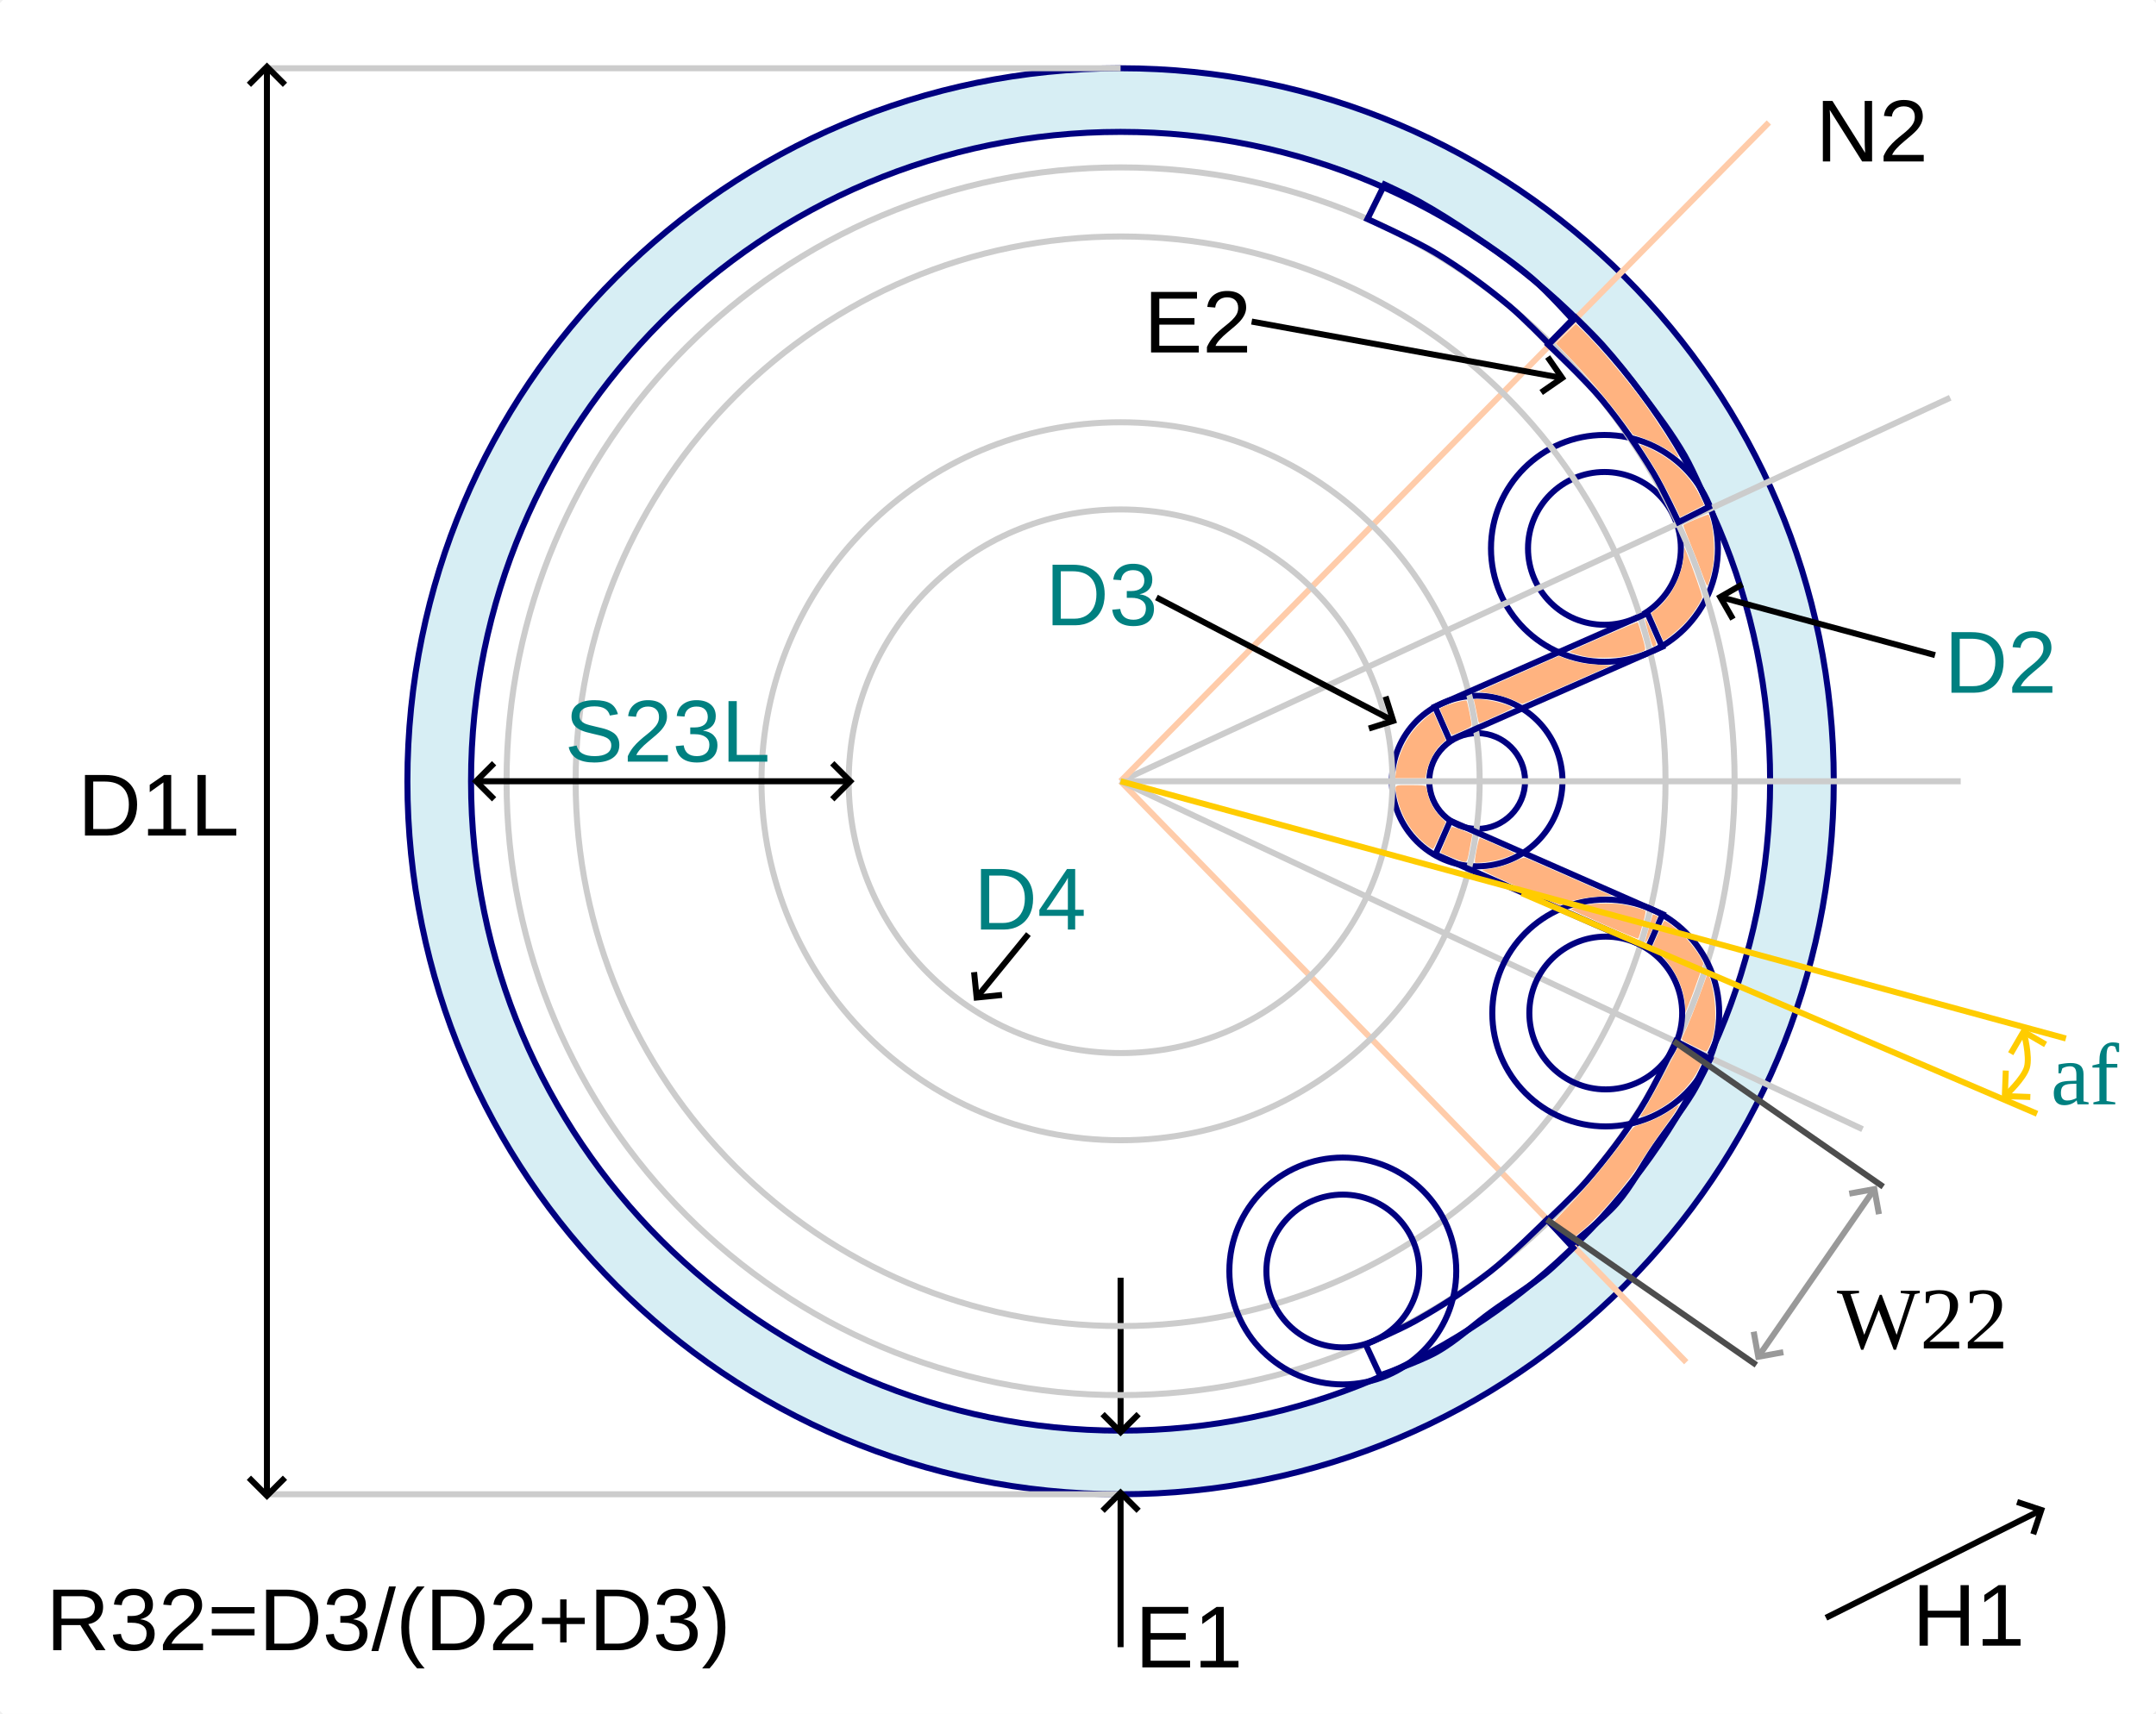
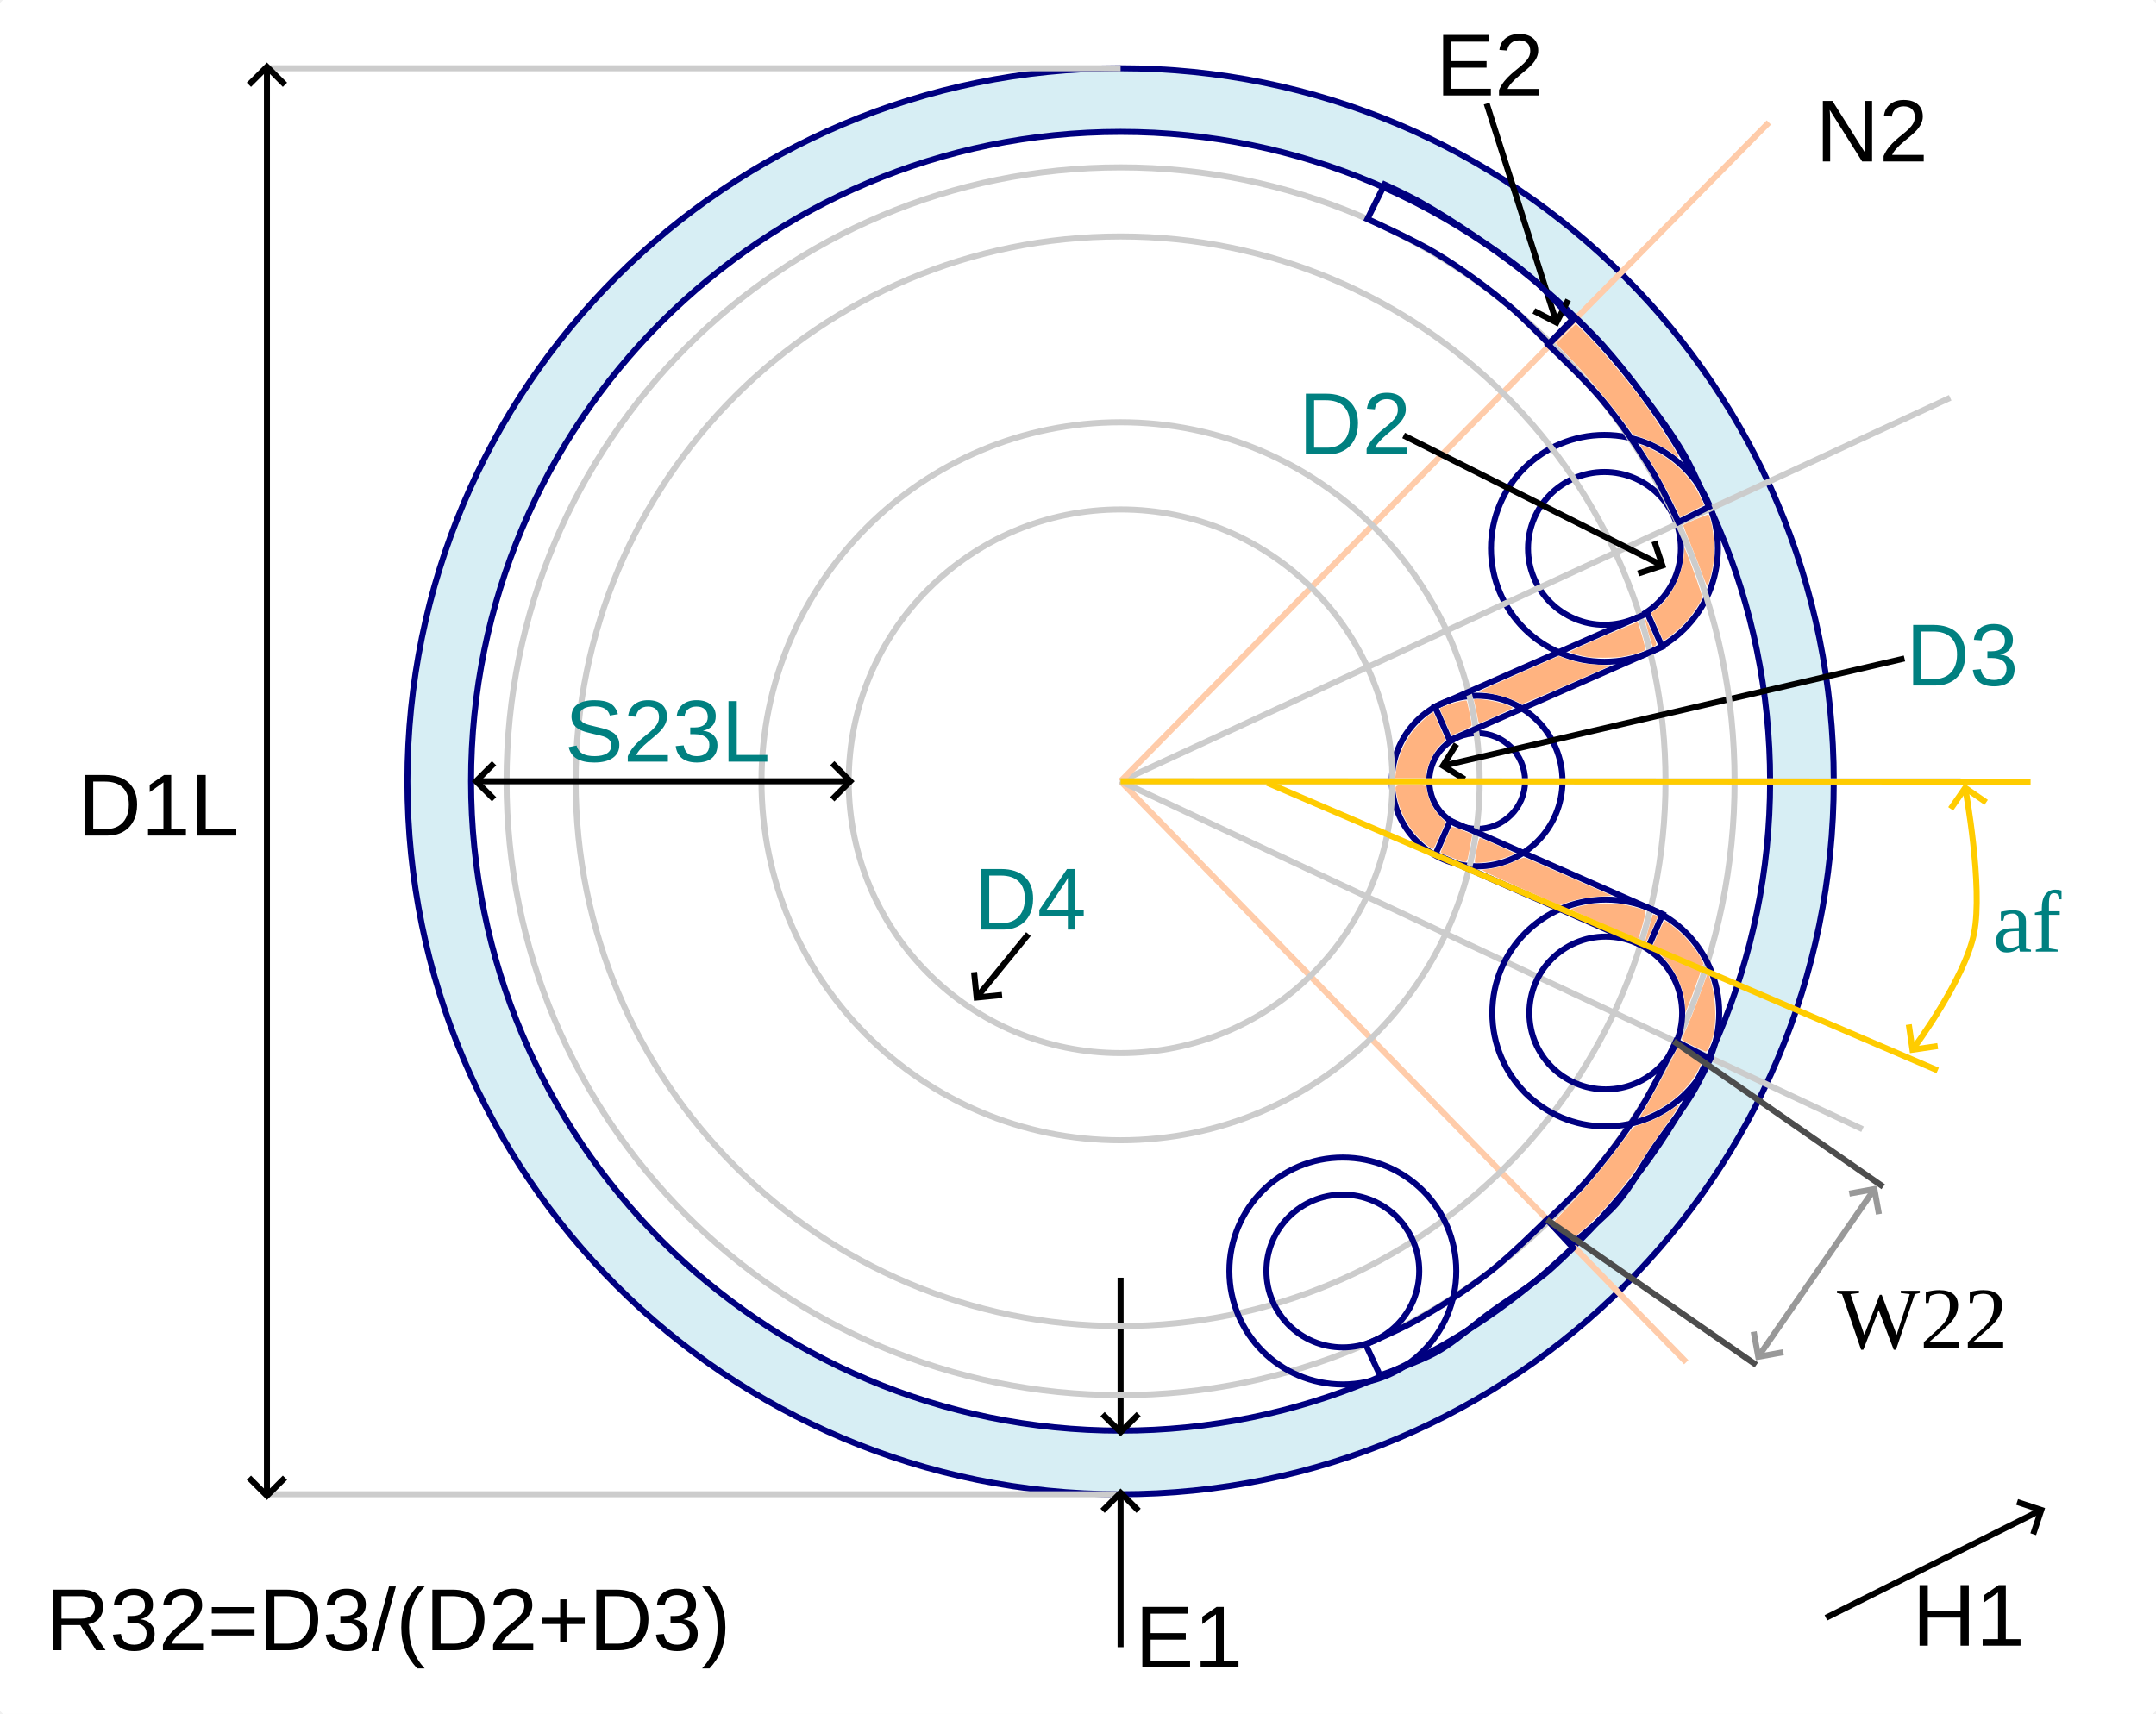
<svg xmlns="http://www.w3.org/2000/svg" width="359.27" height="285.683" viewBox="0 0 95.057 75.587" version="1.1" id="svg1">
  <defs id="defs1">
    <rect x="403.825" y="359.526" width="34.795" height="21.734" id="rect57" />
    <rect x="472.889" y="300.163" width="37.054" height="25.395" id="rect55" />
    <rect x="392.49" y="325.121" width="122.264" height="33.641" id="rect20" />
    <rect x="297.914" y="336.09" width="39.079" height="23.148" id="rect19" />
    <rect x="394.104" y="407.355" width="58.084" height="37.806" id="rect24" />
    <rect x="417.027" y="321.507" width="48.807" height="35.61" id="rect23" />
    <rect x="360.114" y="390.914" width="36.62" height="22.439" id="rect18" />
    <rect x="233.118" y="294.314" width="45.487" height="32.737" id="rect17" />
    <rect x="215.983" y="291.502" width="29.199" height="28.749" id="rect16" />
    <rect x="288.416" y="294.456" width="24.56" height="24.632" id="rect15" />
    <rect x="321.228" y="422.953" width="35.688" height="26.739" id="rect14" />
    <rect x="64.208" y="268.28" width="46.622" height="31.866" id="rect13" />
    <marker style="overflow:visible" id="ArrowWide" refX="0" refY="0" orient="auto-start-reverse" markerWidth="1" markerHeight="1" viewBox="0 0 1 1" preserveAspectRatio="xMidYMid">
      <path style="fill:none;stroke:context-stroke;stroke-width:1;stroke-linecap:butt" d="M 3,-3 0,0 3,3" transform="rotate(180,0.125,0)" id="path13" />
    </marker>
    <marker style="overflow:visible" id="ArrowWide-2" refX="0" refY="0" orient="auto-start-reverse" markerWidth="1" markerHeight="1" viewBox="0 0 1 1" preserveAspectRatio="xMidYMid">
      <path style="fill:none;stroke:context-stroke;stroke-width:1;stroke-linecap:butt" d="M 3,-3 0,0 3,3" transform="rotate(180,0.125,0)" id="path13-0" />
    </marker>
  </defs>
  <g id="layer1" transform="translate(-24.63098,-38.16165)">
    <rect style="fill:#ffffff;stroke:#ffffff;stroke-width:0.265;stroke-linejoin:bevel" id="rect26" width="94.792" height="75.322" x="24.763" y="38.294" />
    <circle style="fill:#d7eef4;stroke:#000080;stroke-width:0.265;stroke-linejoin:bevel" id="path1" cx="74.037" cy="72.616" r="31.444" />
    <circle style="fill:#ffffff;stroke:#000080;stroke-width:0.265;stroke-linejoin:bevel" id="path1-5" cx="74.037" cy="72.616" r="28.638" />
    <path style="fill:none;stroke:#ffccaa;stroke-width:0.265px;stroke-linecap:butt;stroke-linejoin:miter;stroke-opacity:1" d="M 74.037,72.616 98.977,98.236" id="path2" />
    <circle style="fill:none;stroke:#000080;stroke-width:0.265;stroke-linejoin:bevel" id="path3" cx="95.37" cy="62.346" r="5.002" />
    <circle style="fill:none;stroke:#000080;stroke-width:0.265;stroke-linejoin:bevel" id="path3-2" cx="95.37" cy="62.346" r="3.369" />
    <circle style="fill:none;stroke:#000080;stroke-width:0.265;stroke-linejoin:bevel" id="path3-7" cx="89.759" cy="72.606" r="3.761" />
    <circle style="fill:none;stroke:#000080;stroke-width:0.265;stroke-linejoin:bevel" id="path3-2-0" cx="89.759" cy="72.606" r="2.112" />
    <path style="fill:none;stroke:#cccccc;stroke-width:0.265px;stroke-linecap:butt;stroke-linejoin:miter;stroke-opacity:1" d="M 74.037,72.616 110.615,55.703" id="path4" />
    <path style="fill:#ffccaa;stroke:#ffccaa;stroke-width:0.265px;stroke-linecap:butt;stroke-linejoin:miter;stroke-opacity:1" d="M 74.037,72.616 102.619,43.563" id="path5" />
    <path style="fill:none;stroke:#cccccc;stroke-width:0.265px;stroke-linecap:butt;stroke-linejoin:miter;stroke-opacity:1" d="M 106.75,87.961 74.037,72.616 h 37.041" id="path6" />
    <path style="fill:none;stroke:#cccccc;stroke-width:0.265px;stroke-linecap:butt;stroke-linejoin:miter;stroke-opacity:1" d="M 74.037,41.172 H 36.4" id="path11" />
    <path style="fill:none;stroke:#cccccc;stroke-width:0.265px;stroke-linecap:butt;stroke-linejoin:miter;stroke-opacity:1" d="M 74.037,104.06 H 36.4" id="path11-8" />
    <path style="fill:none;stroke:#000000;stroke-width:0.265px;stroke-linecap:butt;stroke-linejoin:miter;stroke-opacity:1;marker-start:url(#ArrowWide);marker-end:url(#ArrowWide)" d="m 36.4,41.172 3e-6,62.888" id="path12" />
    <text xml:space="preserve" transform="matrix(0.2645833,0,0,0.2645833,11.07083,0.5332031)" id="text13" style="font-style:normal;font-variant:normal;font-weight:normal;font-stretch:normal;font-size:14.667px;line-height:1.25;font-family:'Liberation Sans';-inkscape-font-specification:'Liberation Sans';font-variant-ligatures:normal;font-variant-position:normal;font-variant-caps:normal;font-variant-numeric:normal;font-variant-alternates:normal;font-variant-east-asian:normal;font-feature-settings:normal;font-variation-settings:normal;text-indent:0;text-align:start;text-decoration-line:none;text-decoration-style:solid;text-decoration-color:#000000;letter-spacing:normal;word-spacing:normal;text-transform:none;writing-mode:lr-tb;direction:ltr;text-orientation:mixed;dominant-baseline:auto;baseline-shift:baseline;white-space:pre;shape-inside:url(#rect13);shape-padding:0;shape-margin:0;inline-size:0;display:inline;opacity:1;vector-effect:none;fill:#000000;fill-opacity:1;stroke-width:1;stroke-linecap:butt;stroke-linejoin:miter;stroke-miterlimit:4;stroke-dasharray:none;stroke-dashoffset:0;stroke-opacity:1;-inkscape-stroke:none;stop-color:#000000;stop-opacity:1">
      <tspan x="64.207" y="281.49" id="tspan1">D1L</tspan>
    </text>
    <path style="fill:none;stroke:#000000;stroke-width:0.265px;stroke-linecap:butt;stroke-linejoin:miter;stroke-opacity:1;marker-start:url(#ArrowWide)" d="m 74.037,104.06 v 6.744" id="path14" />
    <path style="fill:none;stroke:#000000;stroke-width:0.265px;stroke-linecap:butt;stroke-linejoin:miter;stroke-opacity:1;marker-start:url(#ArrowWide-2)" d="M 74.037,101.254 V 94.51" id="path14-3" />
    <text xml:space="preserve" transform="matrix(0.2645833,0,0,0.2645833,-10.31396,-3.703613)" id="text14" style="font-style:normal;font-variant:normal;font-weight:normal;font-stretch:normal;font-size:14.667px;line-height:1.25;font-family:'Liberation Sans';-inkscape-font-specification:'Liberation Sans';font-variant-ligatures:normal;font-variant-position:normal;font-variant-caps:normal;font-variant-numeric:normal;font-variant-alternates:normal;font-variant-east-asian:normal;font-feature-settings:normal;font-variation-settings:normal;text-indent:0;text-align:start;text-decoration-line:none;text-decoration-style:solid;text-decoration-color:#000000;letter-spacing:normal;word-spacing:normal;text-transform:none;writing-mode:lr-tb;direction:ltr;text-orientation:mixed;dominant-baseline:auto;baseline-shift:baseline;white-space:pre;shape-inside:url(#rect14);shape-padding:0;shape-margin:0;inline-size:0;display:inline;opacity:1;vector-effect:none;fill:#000000;fill-opacity:1;stroke-width:1;stroke-linecap:butt;stroke-linejoin:miter;stroke-miterlimit:4;stroke-dasharray:none;stroke-dashoffset:0;stroke-opacity:1;-inkscape-stroke:none;stop-color:#000000;stop-opacity:1">
      <tspan x="321.229" y="436.164" id="tspan2">E1</tspan>
    </text>
-     <text xml:space="preserve" transform="matrix(0.2645833,0,0,0.2645833,34.04259,-12.69231)" id="text15" style="font-style:normal;font-variant:normal;font-weight:normal;font-stretch:normal;font-size:14.667px;line-height:1.25;font-family:'Liberation Sans';-inkscape-font-specification:'Liberation Sans';font-variant-ligatures:normal;font-variant-position:normal;font-variant-caps:normal;font-variant-numeric:normal;font-variant-alternates:normal;font-variant-east-asian:normal;font-feature-settings:normal;font-variation-settings:normal;text-indent:0;text-align:start;text-decoration-line:none;text-decoration-style:solid;text-decoration-color:#000000;letter-spacing:normal;word-spacing:normal;text-transform:none;writing-mode:lr-tb;direction:ltr;text-orientation:mixed;dominant-baseline:auto;baseline-shift:baseline;white-space:pre;shape-inside:url(#rect15);shape-padding:0;shape-margin:0;inline-size:0;display:inline;opacity:1;vector-effect:none;fill:#008080;fill-opacity:1;stroke-width:1;stroke-linecap:butt;stroke-linejoin:miter;stroke-miterlimit:4;stroke-dasharray:none;stroke-dashoffset:0;stroke-opacity:1;-inkscape-stroke:none;stop-color:#000000;stop-opacity:1">
+     <text xml:space="preserve" transform="matrix(0.2645833,0,0,0.2645833,5.577645,-23.21022)" id="text15" style="font-style:normal;font-variant:normal;font-weight:normal;font-stretch:normal;font-size:14.667px;line-height:1.25;font-family:'Liberation Sans';-inkscape-font-specification:'Liberation Sans';font-variant-ligatures:normal;font-variant-position:normal;font-variant-caps:normal;font-variant-numeric:normal;font-variant-alternates:normal;font-variant-east-asian:normal;font-feature-settings:normal;font-variation-settings:normal;text-indent:0;text-align:start;text-decoration-line:none;text-decoration-style:solid;text-decoration-color:#000000;letter-spacing:normal;word-spacing:normal;text-transform:none;writing-mode:lr-tb;direction:ltr;text-orientation:mixed;dominant-baseline:auto;baseline-shift:baseline;white-space:pre;shape-inside:url(#rect15);shape-padding:0;shape-margin:0;inline-size:0;display:inline;opacity:1;vector-effect:none;fill:#008080;fill-opacity:1;stroke-width:1;stroke-linecap:butt;stroke-linejoin:miter;stroke-miterlimit:4;stroke-dasharray:none;stroke-dashoffset:0;stroke-opacity:1;-inkscape-stroke:none;stop-color:#000000;stop-opacity:1">
      <tspan x="288.416" y="307.668" id="tspan3">D2</tspan>
    </text>
-     <text xml:space="preserve" transform="matrix(0.2645833,0,0,0.2645833,13.57422,-14.88574)" id="text16" style="font-style:normal;font-variant:normal;font-weight:normal;font-stretch:normal;font-size:14.667px;line-height:1.25;font-family:'Liberation Sans';-inkscape-font-specification:'Liberation Sans';font-variant-ligatures:normal;font-variant-position:normal;font-variant-caps:normal;font-variant-numeric:normal;font-variant-alternates:normal;font-variant-east-asian:normal;font-feature-settings:normal;font-variation-settings:normal;text-indent:0;text-align:start;text-decoration-line:none;text-decoration-style:solid;text-decoration-color:#000000;letter-spacing:normal;word-spacing:normal;text-transform:none;writing-mode:lr-tb;direction:ltr;text-orientation:mixed;dominant-baseline:auto;baseline-shift:baseline;white-space:pre;shape-inside:url(#rect16);shape-padding:0;shape-margin:0;inline-size:0;display:inline;opacity:1;vector-effect:none;fill:#008080;fill-opacity:1;stroke-width:1;stroke-linecap:butt;stroke-linejoin:miter;stroke-miterlimit:4;stroke-dasharray:none;stroke-dashoffset:0;stroke-opacity:1;-inkscape-stroke:none;stop-color:#000000;stop-opacity:1">
+     <text xml:space="preserve" transform="matrix(0.2645833,0,0,0.2645833,51.51832,-12.23047)" id="text16" style="font-style:normal;font-variant:normal;font-weight:normal;font-stretch:normal;font-size:14.667px;line-height:1.25;font-family:'Liberation Sans';-inkscape-font-specification:'Liberation Sans';font-variant-ligatures:normal;font-variant-position:normal;font-variant-caps:normal;font-variant-numeric:normal;font-variant-alternates:normal;font-variant-east-asian:normal;font-feature-settings:normal;font-variation-settings:normal;text-indent:0;text-align:start;text-decoration-line:none;text-decoration-style:solid;text-decoration-color:#000000;letter-spacing:normal;word-spacing:normal;text-transform:none;writing-mode:lr-tb;direction:ltr;text-orientation:mixed;dominant-baseline:auto;baseline-shift:baseline;white-space:pre;shape-inside:url(#rect16);shape-padding:0;shape-margin:0;inline-size:0;display:inline;opacity:1;vector-effect:none;fill:#008080;fill-opacity:1;stroke-width:1;stroke-linecap:butt;stroke-linejoin:miter;stroke-miterlimit:4;stroke-dasharray:none;stroke-dashoffset:0;stroke-opacity:1;-inkscape-stroke:none;stop-color:#000000;stop-opacity:1">
      <tspan x="215.982" y="304.713" id="tspan4">D3</tspan>
    </text>
-     <text xml:space="preserve" transform="matrix(0.2645833,0,0,0.2645833,13.3833,-27.66064)" id="text17" style="font-style:normal;font-variant:normal;font-weight:normal;font-stretch:normal;font-size:14.667px;line-height:1.25;font-family:'Liberation Sans';-inkscape-font-specification:'Liberation Sans';font-variant-ligatures:normal;font-variant-position:normal;font-variant-caps:normal;font-variant-numeric:normal;font-variant-alternates:normal;font-variant-east-asian:normal;font-feature-settings:normal;font-variation-settings:normal;text-indent:0;text-align:start;text-decoration-line:none;text-decoration-style:solid;text-decoration-color:#000000;letter-spacing:normal;word-spacing:normal;text-transform:none;writing-mode:lr-tb;direction:ltr;text-orientation:mixed;dominant-baseline:auto;baseline-shift:baseline;white-space:pre;shape-inside:url(#rect17);shape-padding:0;shape-margin:0;inline-size:0;display:inline;opacity:1;vector-effect:none;fill:#000000;fill-opacity:1;stroke-width:1;stroke-linecap:butt;stroke-linejoin:miter;stroke-miterlimit:4;stroke-dasharray:none;stroke-dashoffset:0;stroke-opacity:1;-inkscape-stroke:none;stop-color:#000000;stop-opacity:1">
+     <text xml:space="preserve" transform="matrix(0.2645833,0,0,0.2645833,26.26116,-38.99382)" id="text17" style="font-style:normal;font-variant:normal;font-weight:normal;font-stretch:normal;font-size:14.667px;line-height:1.25;font-family:'Liberation Sans';-inkscape-font-specification:'Liberation Sans';font-variant-ligatures:normal;font-variant-position:normal;font-variant-caps:normal;font-variant-numeric:normal;font-variant-alternates:normal;font-variant-east-asian:normal;font-feature-settings:normal;font-variation-settings:normal;text-indent:0;text-align:start;text-decoration-line:none;text-decoration-style:solid;text-decoration-color:#000000;letter-spacing:normal;word-spacing:normal;text-transform:none;writing-mode:lr-tb;direction:ltr;text-orientation:mixed;dominant-baseline:auto;baseline-shift:baseline;white-space:pre;shape-inside:url(#rect17);shape-padding:0;shape-margin:0;inline-size:0;display:inline;opacity:1;vector-effect:none;fill:#000000;fill-opacity:1;stroke-width:1;stroke-linecap:butt;stroke-linejoin:miter;stroke-miterlimit:4;stroke-dasharray:none;stroke-dashoffset:0;stroke-opacity:1;-inkscape-stroke:none;stop-color:#000000;stop-opacity:1">
      <tspan x="233.119" y="307.526" id="tspan5">E2</tspan>
    </text>
    <circle style="fill:none;stroke:#cccccc;stroke-width:0.265;stroke-linejoin:bevel" id="path1-5-2" cx="74.037" cy="72.616" r="24.026" />
    <circle style="fill:none;stroke:#cccccc;stroke-width:0.265;stroke-linejoin:bevel" id="path1-5-2-2" cx="74.037" cy="72.616" r="15.832" />
    <circle style="fill:none;stroke:#cccccc;stroke-width:0.265;stroke-linejoin:bevel" id="path1-5-2-2-9" cx="74.037" cy="72.616" r="11.987" />
    <text xml:space="preserve" transform="matrix(0.2645833,0,0,0.2645833,-27.7168,-27.76855)" id="text18" style="font-style:normal;font-variant:normal;font-weight:normal;font-stretch:normal;font-size:14.667px;line-height:1.25;font-family:'Liberation Sans';-inkscape-font-specification:'Liberation Sans';font-variant-ligatures:normal;font-variant-position:normal;font-variant-caps:normal;font-variant-numeric:normal;font-variant-alternates:normal;font-variant-east-asian:normal;font-feature-settings:normal;font-variation-settings:normal;text-indent:0;text-align:start;text-decoration-line:none;text-decoration-style:solid;text-decoration-color:#000000;letter-spacing:normal;word-spacing:normal;text-transform:none;writing-mode:lr-tb;direction:ltr;text-orientation:mixed;dominant-baseline:auto;baseline-shift:baseline;white-space:pre;shape-inside:url(#rect18);shape-padding:0;shape-margin:0;inline-size:0;display:inline;opacity:1;vector-effect:none;fill:#008080;fill-opacity:1;stroke-width:1;stroke-linecap:butt;stroke-linejoin:miter;stroke-miterlimit:4;stroke-dasharray:none;stroke-dashoffset:0;stroke-opacity:1;-inkscape-stroke:none;stop-color:#000000;stop-opacity:1">
      <tspan x="360.115" y="404.125" id="tspan6">D4</tspan>
    </text>
    <path style="fill:none;stroke:#000000;stroke-width:0.265px;stroke-linecap:butt;stroke-linejoin:miter;stroke-opacity:1;marker-end:url(#ArrowWide)" d="m 69.974,79.356 -2.241,2.746" id="path18" />
-     <path style="fill:none;stroke:#000000;stroke-width:0.265px;stroke-linecap:butt;stroke-linejoin:miter;stroke-opacity:1;marker-end:url(#ArrowWide)" d="m 109.947,67.053 -9.408,-2.545" id="path19" />
-     <path style="fill:none;stroke:#000000;stroke-width:0.265px;stroke-linecap:butt;stroke-linejoin:miter;stroke-opacity:1;marker-end:url(#ArrowWide)" d="m 75.618,64.511 10.38,5.411" id="path20" />
-     <path style="fill:none;stroke:#000000;stroke-width:0.265px;stroke-linecap:butt;stroke-linejoin:miter;stroke-opacity:1;marker-end:url(#ArrowWide)" d="m 79.816,52.343 13.624,2.475" id="path21" />
+     <path style="fill:none;stroke:#000000;stroke-width:0.265px;stroke-linecap:butt;stroke-linejoin:miter;stroke-opacity:1;marker-end:url(#ArrowWide)" d="m 86.515,57.366 11.351,5.706" id="path19" />
+     <path style="fill:none;stroke:#000000;stroke-width:0.265px;stroke-linecap:butt;stroke-linejoin:miter;stroke-opacity:1;marker-end:url(#ArrowWide)" d="M 108.598,67.201 88.314,71.917" id="path20" />
+     <path style="fill:none;stroke:#000000;stroke-width:0.265px;stroke-linecap:butt;stroke-linejoin:miter;stroke-opacity:1;marker-end:url(#ArrowWide)" d="m 90.176,42.73 3.061,9.594" id="path21" />
    <text xml:space="preserve" transform="matrix(0.2645833,0,0,0.2645833,-5.657063,-43.27881)" id="text23" style="font-style:normal;font-variant:normal;font-weight:normal;font-stretch:normal;font-size:14.667px;line-height:1.25;font-family:'Liberation Sans';-inkscape-font-specification:'Liberation Sans';font-variant-ligatures:normal;font-variant-position:normal;font-variant-caps:normal;font-variant-numeric:normal;font-variant-alternates:normal;font-variant-east-asian:normal;font-feature-settings:normal;font-variation-settings:normal;text-indent:0;text-align:start;text-decoration-line:none;text-decoration-style:solid;text-decoration-color:#000000;letter-spacing:normal;word-spacing:normal;text-transform:none;writing-mode:lr-tb;direction:ltr;text-orientation:mixed;dominant-baseline:auto;baseline-shift:baseline;white-space:pre;shape-inside:url(#rect23);shape-padding:0;shape-margin:0;inline-size:0;display:inline;opacity:1;vector-effect:none;fill:#000000;fill-opacity:1;stroke-width:1;stroke-linecap:butt;stroke-linejoin:miter;stroke-miterlimit:4;stroke-dasharray:none;stroke-dashoffset:0;stroke-opacity:1;-inkscape-stroke:none;stop-color:#000000;stop-opacity:1">
      <tspan x="417.027" y="334.719" id="tspan7">N2</tspan>
    </text>
    <path style="fill:none;stroke:#000000;stroke-width:0.265px;stroke-linecap:butt;stroke-linejoin:miter;stroke-opacity:1;marker-end:url(#ArrowWide)" d="m 105.136,109.508 9.435,-4.724" id="path23" />
    <text xml:space="preserve" transform="matrix(0.2645833,0,0,0.2645833,4.671551,-0.5376375)" id="text24" style="font-style:normal;font-variant:normal;font-weight:normal;font-stretch:normal;font-size:14.667px;line-height:1.25;font-family:'Liberation Sans';-inkscape-font-specification:'Liberation Sans';font-variant-ligatures:normal;font-variant-position:normal;font-variant-caps:normal;font-variant-numeric:normal;font-variant-alternates:normal;font-variant-east-asian:normal;font-feature-settings:normal;font-variation-settings:normal;text-indent:0;text-align:start;text-decoration-line:none;text-decoration-style:solid;text-decoration-color:#000000;letter-spacing:normal;word-spacing:normal;text-transform:none;writing-mode:lr-tb;direction:ltr;text-orientation:mixed;dominant-baseline:auto;baseline-shift:baseline;white-space:pre;shape-inside:url(#rect24);shape-padding:0;shape-margin:0;inline-size:0;display:inline;opacity:1;vector-effect:none;fill:#000000;fill-opacity:1;stroke-width:1;stroke-linecap:butt;stroke-linejoin:miter;stroke-miterlimit:4;stroke-dasharray:none;stroke-dashoffset:0;stroke-opacity:1;-inkscape-stroke:none;stop-color:#000000;stop-opacity:1">
      <tspan x="394.104" y="420.567" id="tspan8">H1</tspan>
    </text>
-     <text xml:space="preserve" transform="matrix(0.2645833,0,0,0.2645833,-29.29584,-20.66739)" id="text19" style="font-style:normal;font-variant:normal;font-weight:normal;font-stretch:normal;font-size:14.667px;line-height:1.25;font-family:'Liberation Sans';-inkscape-font-specification:'Liberation Sans';font-variant-ligatures:normal;font-variant-position:normal;font-variant-caps:normal;font-variant-numeric:normal;font-variant-alternates:normal;font-variant-east-asian:normal;font-feature-settings:normal;font-variation-settings:normal;text-indent:0;text-align:start;text-decoration-line:none;text-decoration-style:solid;text-decoration-color:#000000;letter-spacing:normal;word-spacing:normal;text-transform:none;writing-mode:lr-tb;direction:ltr;text-orientation:mixed;dominant-baseline:auto;baseline-shift:baseline;white-space:pre;shape-inside:url(#rect19);shape-padding:0;shape-margin:0;inline-size:0;opacity:1;vector-effect:none;fill:#008080;fill-opacity:1;stroke-width:1;stroke-linecap:butt;stroke-linejoin:miter;stroke-miterlimit:4;stroke-dasharray:none;stroke-dashoffset:0;stroke-opacity:1;-inkscape-stroke:none;stop-color:#000000;stop-opacity:1">
+     <text xml:space="preserve" transform="matrix(0.2645833,0,0,0.2645833,-29.29584,-20.66739)" id="text19" style="font-style:normal;font-variant:normal;font-weight:normal;font-stretch:normal;font-size:14.667px;line-height:1.25;font-family:'Liberation Sans';-inkscape-font-specification:'Liberation Sans';font-variant-ligatures:normal;font-variant-position:normal;font-variant-caps:normal;font-variant-numeric:normal;font-variant-alternates:normal;font-variant-east-asian:normal;font-feature-settings:normal;font-variation-settings:normal;text-indent:0;text-align:start;text-decoration-line:none;text-decoration-style:solid;text-decoration-color:#000000;letter-spacing:normal;word-spacing:normal;text-transform:none;writing-mode:lr-tb;direction:ltr;text-orientation:mixed;dominant-baseline:auto;baseline-shift:baseline;white-space:pre;shape-inside:url(#rect19);shape-padding:0;shape-margin:0;inline-size:0;display:inline;opacity:1;vector-effect:none;fill:#008080;fill-opacity:1;stroke-width:1;stroke-linecap:butt;stroke-linejoin:miter;stroke-miterlimit:4;stroke-dasharray:none;stroke-dashoffset:0;stroke-opacity:1;-inkscape-stroke:none;stop-color:#000000;stop-opacity:1">
      <tspan x="297.914" y="349.301" id="tspan9">S23L</tspan>
    </text>
-     <text xml:space="preserve" transform="matrix(0.2645833,0,0,0.2645833,-77.1866,21.42087)" id="text20" style="font-style:normal;font-variant:normal;font-weight:normal;font-stretch:normal;font-size:14.667px;line-height:1.25;font-family:'Liberation Sans';-inkscape-font-specification:'Liberation Sans';font-variant-ligatures:normal;font-variant-position:normal;font-variant-caps:normal;font-variant-numeric:normal;font-variant-alternates:normal;font-variant-east-asian:normal;font-feature-settings:normal;font-variation-settings:normal;text-indent:0;text-align:start;text-decoration-line:none;text-decoration-style:solid;text-decoration-color:#000000;letter-spacing:normal;word-spacing:normal;text-transform:none;writing-mode:lr-tb;direction:ltr;text-orientation:mixed;dominant-baseline:auto;baseline-shift:baseline;white-space:pre;shape-inside:url(#rect20);shape-padding:0;shape-margin:0;inline-size:0;opacity:1;vector-effect:none;fill:#000000;fill-opacity:1;stroke-width:1;stroke-linecap:butt;stroke-linejoin:miter;stroke-miterlimit:4;stroke-dasharray:none;stroke-dashoffset:0;stroke-opacity:1;-inkscape-stroke:none;stop-color:#000000;stop-opacity:1">
+     <text xml:space="preserve" transform="matrix(0.2645833,0,0,0.2645833,-77.1866,21.42087)" id="text20" style="font-style:normal;font-variant:normal;font-weight:normal;font-stretch:normal;font-size:14.667px;line-height:1.25;font-family:'Liberation Sans';-inkscape-font-specification:'Liberation Sans';font-variant-ligatures:normal;font-variant-position:normal;font-variant-caps:normal;font-variant-numeric:normal;font-variant-alternates:normal;font-variant-east-asian:normal;font-feature-settings:normal;font-variation-settings:normal;text-indent:0;text-align:start;text-decoration-line:none;text-decoration-style:solid;text-decoration-color:#000000;letter-spacing:normal;word-spacing:normal;text-transform:none;writing-mode:lr-tb;direction:ltr;text-orientation:mixed;dominant-baseline:auto;baseline-shift:baseline;white-space:pre;shape-inside:url(#rect20);shape-padding:0;shape-margin:0;inline-size:0;display:inline;opacity:1;vector-effect:none;fill:#000000;fill-opacity:1;stroke-width:1;stroke-linecap:butt;stroke-linejoin:miter;stroke-miterlimit:4;stroke-dasharray:none;stroke-dashoffset:0;stroke-opacity:1;-inkscape-stroke:none;stop-color:#000000;stop-opacity:1">
      <tspan x="392.49" y="338.332" id="tspan10">R32=D3/(D2+D3)</tspan>
    </text>
    <circle style="fill:none;stroke:#cccccc;stroke-width:0.265;stroke-linejoin:bevel" id="path1-5-2-5" cx="74.037" cy="72.616" r="27.072" />
    <rect style="fill:none;fill-opacity:1;stroke:#000080;stroke-width:0.265" id="rect3" width="10.233" height="1.62" x="52.527" y="98.857" transform="rotate(-23.75228)" />
    <rect style="fill:none;fill-opacity:1;stroke:#000080;stroke-width:0.265" id="rect3-5" width="10.233" height="1.62" x="111.02" y="-34.003" transform="matrix(0.9152955,0.4027831,0.4027831,-0.9152955,0,0)" />
    <circle style="fill:none;stroke:#000080;stroke-width:0.265;stroke-linejoin:bevel" id="path3-29" cx="95.428" cy="82.836" r="5.002" />
    <circle style="fill:none;stroke:#000080;stroke-width:0.265;stroke-linejoin:bevel" id="path3-2-1" cx="95.428" cy="82.836" r="3.369" />
    <path style="fill:none;stroke:#000080;stroke-width:0.265" d="m 98.525,84.083 c 0,0 -0.97,2.041 -1.572,2.994 -0.706,1.117 -1.512,2.173 -2.378,3.172 -0.529,0.611 -1.714,1.715 -1.714,1.715 l 1.056,1.069 c 0,0 1.411,-1.125 1.999,-1.803 0.66,-0.761 1.115,-1.677 1.685,-2.507 0.545,-0.794 1.159,-1.542 1.658,-2.365 0.291,-0.479 0.775,-1.492 0.775,-1.492 z" id="path7" />
    <path style="fill:none;stroke:#000080;stroke-width:0.265" d="m 92.894,53.364 c 0,0 1.64,1.554 2.36,2.422 0.844,1.017 1.598,2.111 2.28,3.243 0.417,0.692 1.1,2.161 1.1,2.161 l 1.343,-0.674 c 0,0 -0.65,-1.538 -1.065,-2.26 -0.541,-0.941 -1.198,-1.811 -1.848,-2.681 -0.565,-0.757 -1.152,-1.5 -1.781,-2.206 -0.373,-0.418 -1.178,-1.199 -1.178,-1.199 z" id="path7-9" />
    <path style="fill:none;stroke:#000080;stroke-width:0.265" d="m 92.835,91.947 c 0,0 -1.602,1.593 -2.491,2.287 -1.042,0.813 -2.157,1.535 -3.309,2.182 -0.705,0.396 -2.193,1.036 -2.193,1.036 l 0.633,1.363 c 0,0 1.708,-0.582 2.491,-1.022 0.878,-0.493 1.616,-1.202 2.432,-1.791 0.781,-0.563 1.611,-1.06 2.36,-1.666 0.435,-0.353 1.233,-1.142 1.233,-1.142 z" id="path7-6" />
    <circle style="fill:none;stroke:#000080;stroke-width:0.265;stroke-linejoin:bevel" id="path3-0" cx="83.835" cy="94.214" r="5.002" />
    <circle style="fill:none;stroke:#000080;stroke-width:0.265;stroke-linejoin:bevel" id="path3-2-6" cx="83.835" cy="94.214" r="3.369" />
    <path style="fill:none;stroke:#000080;stroke-width:0.265" d="m 84.921,47.82 c 0,0 2.06,0.929 3.024,1.512 1.131,0.683 2.203,1.469 3.219,2.314 0.621,0.517 1.749,1.68 1.749,1.68 l 1.048,-1.078 c 0,0 -1.119,-1.239 -1.748,-1.785 -0.82,-0.711 -1.727,-1.317 -2.625,-1.925 -0.783,-0.529 -1.581,-1.039 -2.406,-1.498 -0.49,-0.273 -1.507,-0.745 -1.507,-0.745 z" id="path7-9-2" />
    <path style="fill:#ffb380;stroke:none;stroke-width:1" d="m 353.491,349.308 -1.447,-1.462 2.432,-2.589 c 3.615,-3.848 6.457,-7.289 9.931,-12.026 0.827,-1.128 1.001,-1.275 1.737,-1.471 1.983,-0.529 4.433,-1.727 5.971,-2.921 0.349,-0.271 0.677,-0.449 0.73,-0.396 0.113,0.113 -0.914,1.659 -3.141,4.728 -0.876,1.207 -2.217,3.199 -2.98,4.426 -2.412,3.879 -6.849,9.133 -9.817,11.627 -1.012,0.85 -1.869,1.545 -1.905,1.545 -0.036,0 -0.717,-0.658 -1.513,-1.462 z" id="path8" transform="scale(0.2645833)" />
    <path style="fill:#ffb380;stroke:none;stroke-width:1" d="m 366.491,330.183 c 0.068,-0.115 0.304,-0.498 0.524,-0.852 0.739,-1.188 3.744,-6.685 4.738,-8.668 l 0.985,-1.964 2.045,1.022 c 1.125,0.562 2.069,1.043 2.098,1.07 0.029,0.027 -0.291,0.757 -0.713,1.623 -1.524,3.133 -4.711,5.996 -8.397,7.543 -1.152,0.484 -1.464,0.539 -1.279,0.227 z" id="path9" transform="scale(0.2645833)" />
    <path style="fill:#ffb380;stroke:none;stroke-width:1" d="m 373.911,312.185 c -0.048,-3.409 -2.184,-7.474 -5.07,-9.649 l -0.469,-0.354 0.936,-2.138 c 0.515,-1.176 1.004,-2.207 1.088,-2.291 0.172,-0.172 1.398,0.705 2.882,2.062 1.082,0.989 2.831,3.233 3.346,4.293 l 0.341,0.702 -0.866,2.494 c -0.476,1.372 -1.161,3.238 -1.521,4.147 l -0.654,1.652 z" id="path10" transform="scale(0.2645833)" />
    <path style="fill:#ffb380;stroke:none;stroke-width:1" d="m 375.397,318.643 c -2.372,-1.16 -2.224,-0.999 -1.765,-1.915 0.603,-1.204 2.059,-4.837 3.118,-7.78 l 0.954,-2.652 0.355,1.068 c 0.855,2.568 1.119,6.435 0.618,9.024 -0.265,1.368 -1.018,3.154 -1.32,3.132 -0.108,-0.008 -0.99,-0.403 -1.961,-0.877 z" id="path29" transform="scale(0.2645833)" />
    <path style="fill:#ffb380;stroke:none;stroke-width:1" d="m 360.416,298.36 c -3.055,-1.344 -5.554,-2.494 -5.554,-2.555 0,-0.137 1.563,-0.574 2.912,-0.814 1.224,-0.218 4.36,-0.229 5.643,-0.018 1.132,0.185 3.466,0.801 3.785,0.998 0.182,0.113 0.11,0.562 -0.384,2.369 -0.335,1.227 -0.663,2.283 -0.729,2.347 -0.066,0.064 -2.619,-0.983 -5.674,-2.327 z" id="path30" transform="scale(0.2645833)" />
    <path style="fill:#ffb380;stroke:none;stroke-width:1" d="m 367.263,301.035 c 0.674,-2.462 1.201,-4.315 1.242,-4.37 0.028,-0.038 0.234,0.014 0.456,0.116 l 0.405,0.184 -0.947,2.176 c -0.521,1.197 -1.012,2.178 -1.092,2.181 -0.08,0.003 -0.109,-0.126 -0.065,-0.287 z" id="path34" transform="scale(0.2645833)" />
    <path style="fill:#ffb380;stroke:none;stroke-width:1" d="m 346.284,292.164 c -5.355,-2.37 -6.548,-2.954 -6.097,-2.986 2.013,-0.141 3.899,-0.654 5.753,-1.567 0.86,-0.423 1.156,-0.498 1.452,-0.366 0.204,0.091 3.522,1.549 7.372,3.24 l 7.001,3.074 -2.073,0.105 c -2.124,0.108 -4.248,0.524 -5.802,1.136 -0.482,0.19 -0.893,0.337 -0.912,0.327 -0.02,-0.01 -3.031,-1.344 -6.693,-2.965 z" id="path38" transform="scale(0.2645833)" />
    <path style="fill:#ffb380;stroke:none;stroke-width:1" d="m 338.907,288.026 c -0.109,-0.04 -0.023,-0.815 0.235,-2.134 0.353,-1.803 0.443,-2.057 0.693,-1.961 1.159,0.445 5.666,2.468 5.669,2.544 0.008,0.188 -2.107,0.956 -3.336,1.211 -1.321,0.274 -2.974,0.447 -3.261,0.341 z" id="path39" transform="scale(0.2645833)" />
    <path style="fill:#ffb380;stroke:none;stroke-width:1" d="m 336.822,287.844 c -0.348,-0.061 -3.445,-1.323 -3.658,-1.492 -0.068,-0.053 1.627,-4.045 1.813,-4.271 0.09,-0.109 1.199,0.27 2.864,0.979 l 0.602,0.256 -0.299,1.614 c -0.596,3.215 -0.522,3.053 -1.322,2.913 z" id="path40" transform="scale(0.2645833)" />
    <path style="fill:#ffb380;stroke:none;stroke-width:1" d="m 330.809,285.069 c -2.512,-1.981 -4.263,-4.831 -4.913,-7.996 -0.443,-2.156 -0.656,-1.97 2.246,-1.97 1.869,0 2.524,0.053 2.564,0.209 0.029,0.115 0.18,0.735 0.335,1.378 0.335,1.394 1.062,2.66 2.161,3.762 l 0.806,0.808 -0.973,2.211 c -0.535,1.216 -1.048,2.236 -1.14,2.266 -0.092,0.03 -0.58,-0.271 -1.086,-0.669 z" id="path41" transform="scale(0.2645833)" />
    <path style="fill:#ffb380;stroke:none;stroke-width:1" d="m 325.701,272.938 c 0.315,-2.78 1.637,-5.655 3.525,-7.659 0.665,-0.706 1.548,-1.526 1.963,-1.824 l 0.755,-0.541 1.035,2.355 1.035,2.355 -0.587,0.484 c -1.213,1 -2.362,3.218 -2.694,5.199 l -0.105,0.626 h -2.519 -2.519 z" id="path42" transform="scale(0.2645833)" />
    <path style="fill:#ffb380;stroke:none;stroke-width:1" d="m 333.983,264.631 c -0.505,-1.162 -0.94,-2.164 -0.966,-2.225 -0.135,-0.32 4.228,-1.663 4.479,-1.379 0.121,0.137 0.83,3.617 0.83,4.073 -8e-5,0.178 -0.527,0.5 -1.572,0.96 -0.864,0.381 -1.635,0.69 -1.712,0.688 -0.077,-0.002 -0.554,-0.955 -1.059,-2.117 z" id="path43" transform="scale(0.2645833)" />
    <path style="fill:#ffb380;stroke:none;stroke-width:1" d="m 339.421,264.372 c -0.044,-0.207 -0.204,-1.01 -0.355,-1.786 -0.151,-0.776 -0.316,-1.52 -0.368,-1.654 -0.189,-0.492 3.482,0.047 5.524,0.811 0.524,0.196 0.952,0.415 0.952,0.487 0,0.122 -5.283,2.518 -5.551,2.518 -0.067,-1.4e-4 -0.158,-0.169 -0.203,-0.376 z" id="path44" transform="scale(0.2645833)" />
    <path style="fill:#ffb380;stroke:none;stroke-width:1" d="m 345.365,260.962 c -1.165,-0.552 -3.31,-1.109 -5.092,-1.321 -0.445,-0.053 -0.783,-0.121 -0.752,-0.151 0.031,-0.03 3.041,-1.369 6.688,-2.976 l 6.631,-2.922 1.087,0.395 c 1.823,0.662 3.257,0.934 5.508,1.048 l 2.153,0.109 -7.331,3.218 c -4.032,1.77 -7.406,3.21 -7.498,3.201 -0.092,-0.009 -0.72,-0.279 -1.396,-0.599 z" id="path45" transform="scale(0.2645833)" />
    <path style="fill:#ffb380;stroke:none;stroke-width:1" d="m 357.868,253.779 c -1.226,-0.192 -3.346,-0.786 -3.227,-0.904 0.249,-0.248 11.266,-5.032 11.364,-4.935 0.052,0.052 0.379,1.093 0.727,2.313 0.55,1.932 0.599,2.242 0.383,2.411 -0.298,0.232 -2.534,0.85 -3.865,1.068 -0.919,0.151 -4.52,0.182 -5.382,0.048 z" id="path46" transform="scale(0.2645833)" />
    <path style="fill:#ffb380;stroke:none;stroke-width:1" d="m 367.779,249.707 c -0.367,-1.29 -0.622,-2.374 -0.565,-2.409 0.056,-0.035 0.534,0.927 1.061,2.137 0.882,2.023 0.936,2.217 0.673,2.409 -0.157,0.115 -0.334,0.209 -0.393,0.209 -0.059,0 -0.408,-1.056 -0.775,-2.346 z" id="path47" transform="scale(0.2645833)" />
    <path style="fill:#ffb380;stroke:none;stroke-width:1" d="m 369.676,249.676 c -0.327,-0.76 -0.781,-1.801 -1.009,-2.314 l -0.414,-0.933 0.828,-0.654 c 2.484,-1.959 4.352,-5.632 4.613,-9.064 l 0.093,-1.228 0.401,0.977 c 0.866,2.112 2.555,6.935 2.555,7.298 0,0.454 -1.419,2.658 -2.564,3.981 -0.802,0.927 -2.527,2.442 -3.437,3.018 l -0.471,0.298 z" id="path48" transform="scale(0.2645833)" />
    <path style="fill:#ffb380;stroke:none;stroke-width:1" d="m 376.676,239.724 c -0.45,-1.258 -1.343,-3.549 -1.985,-5.091 -0.641,-1.542 -1.137,-2.832 -1.102,-2.867 0.275,-0.271 4.104,-1.872 4.218,-1.763 0.08,0.077 0.29,0.729 0.468,1.448 0.426,1.723 0.577,4.949 0.316,6.733 -0.196,1.343 -0.763,3.476 -0.987,3.711 -0.06,0.064 -0.478,-0.914 -0.929,-2.171 z" id="path49" transform="scale(0.2645833)" />
    <path style="fill:#ffb380;stroke:none;stroke-width:1" d="m 371.837,227.9 c -1.423,-2.912 -2.834,-5.422 -4.383,-7.798 -0.586,-0.899 -1.066,-1.666 -1.066,-1.705 0,-0.15 1.471,0.459 2.669,1.105 3.163,1.705 5.644,4.158 7.113,7.028 0.515,1.007 0.911,1.851 0.881,1.875 -0.031,0.024 -0.934,0.497 -2.008,1.05 l -1.953,1.006 z" id="path50" transform="scale(0.2645833)" />
    <path style="fill:#ffb380;stroke:none;stroke-width:1" d="m 371.822,219.818 c -1.151,-0.901 -3.406,-2.059 -5.143,-2.643 l -1.462,-0.491 -1.197,-1.65 c -2.469,-3.404 -6.852,-8.607 -9.771,-11.596 l -1.883,-1.929 1.664,-1.658 1.664,-1.658 1.188,1.165 c 2.648,2.598 7.051,7.78 9.865,11.611 1.26,1.715 3.741,5.43 4.855,7.269 1.569,2.589 1.576,2.643 0.218,1.58 z" id="path51" transform="scale(0.2645833)" />
    <path style="fill:#ffb380;stroke:#000000;stroke-width:0.265;marker-start:url(#ArrowWide);marker-end:url(#ArrowWide)" d="m 45.687,72.616 h 16.367" id="path52" />
-     <path style="fill:#008080;stroke:#ffcc00;stroke-width:0.265" d="m 74.037,72.616 41.678,11.344" id="path53" />
-     <path style="fill:#008080;stroke:#ffcc00;stroke-width:0.265" d="m 91.724,77.552 22.72,9.728" id="path54" />
-     <path style="fill:none;stroke:#ffcc00;stroke-width:0.265;marker-start:url(#ArrowWide);marker-end:url(#ArrowWide)" d="m 113.865,83.722 c 0,0 0.272,1.029 0.131,1.517 -0.142,0.489 -0.924,1.215 -0.924,1.215" id="path55" />
-     <text xml:space="preserve" transform="matrix(0.2645833,0,0,0.2645833,-10.07366,3.915642)" id="text55" style="font-size:14.667px;white-space:pre;shape-inside:url(#rect55);fill:#008080;stroke:none">
+     <path style="fill:#008080;stroke:#ffcc00;stroke-width:0.265" d="m 74.037,72.616 40.122,0.015" id="path53" />
+     <path style="fill:#008080;stroke:#ffcc00;stroke-width:0.265" d="M 80.505,72.686 110.063,85.369" id="path54" />
+     <path style="fill:none;stroke:#ffcc00;stroke-width:0.265;marker-start:url(#ArrowWide);marker-end:url(#ArrowWide)" d="m 111.287,72.972 c 0,0 0.788,4.307 0.379,6.347 -0.41,2.045 -2.675,5.084 -2.675,5.084" id="path55" />
+     <text xml:space="preserve" transform="matrix(0.2645833,0,0,0.2645833,-12.61245,-2.819117)" id="text55" style="font-size:14.667px;white-space:pre;shape-inside:url(#rect55);display:inline;fill:#008080;stroke:none">
      <tspan x="472.889" y="313.509" id="tspan11">af</tspan>
    </text>
    <path style="fill:none;stroke:#4d4d4d;stroke-width:0.265" d="m 92.835,91.947 9.232,6.412" id="path56" />
    <path style="fill:none;stroke:#4d4d4d;stroke-width:0.265" d="m 98.428,84.085 9.232,6.412" id="path56-7" />
    <path style="fill:none;stroke:#999999;stroke-width:0.265;marker-start:url(#ArrowWide);marker-end:url(#ArrowWide)" d="m 102.189,97.942 5.045,-7.286" id="path57" />
-     <text xml:space="preserve" transform="matrix(0.2645833,0,0,0.2645833,-1.226013,-1.027046)" id="text57" style="font-size:14.667px;white-space:pre;shape-inside:url(#rect57);fill:#000000;stroke:none">
+     <text xml:space="preserve" transform="matrix(0.2645833,0,0,0.2645833,-1.226013,-1.027046)" id="text57" style="font-size:14.667px;white-space:pre;shape-inside:url(#rect57);display:inline;fill:#000000;stroke:none">
      <tspan x="403.824" y="372.87" id="tspan12">W22</tspan>
    </text>
  </g>
</svg>
